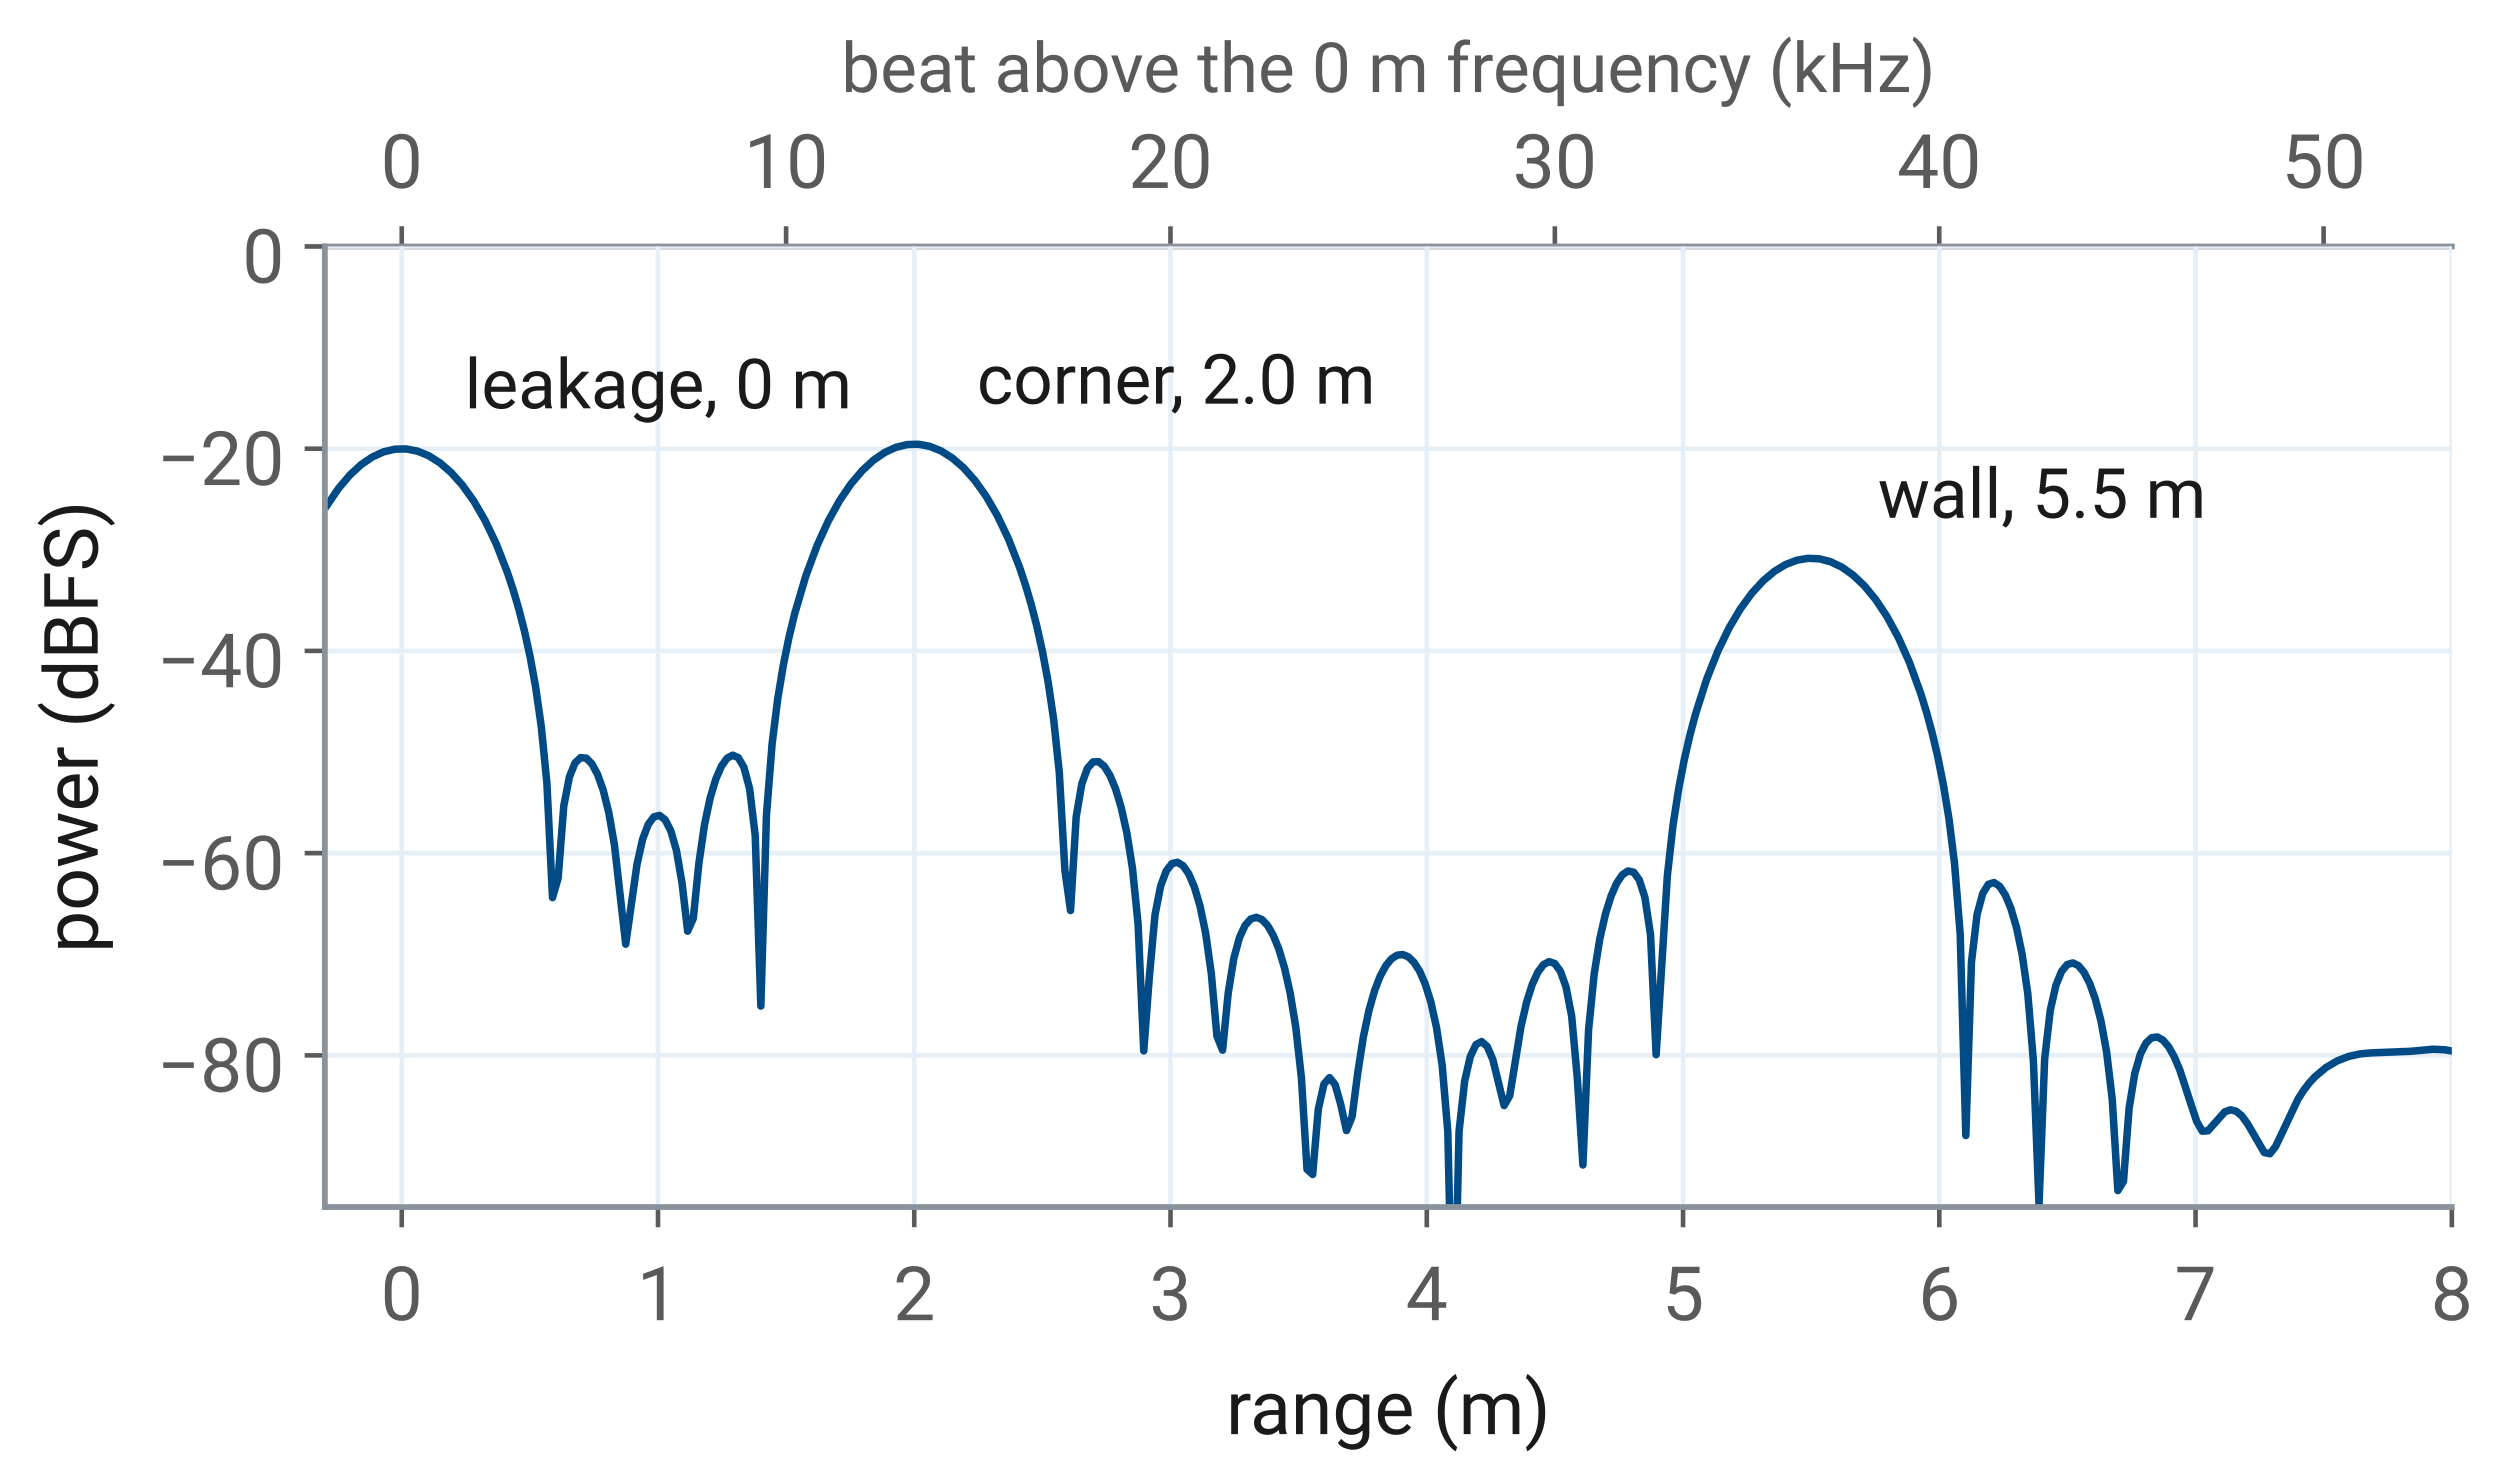
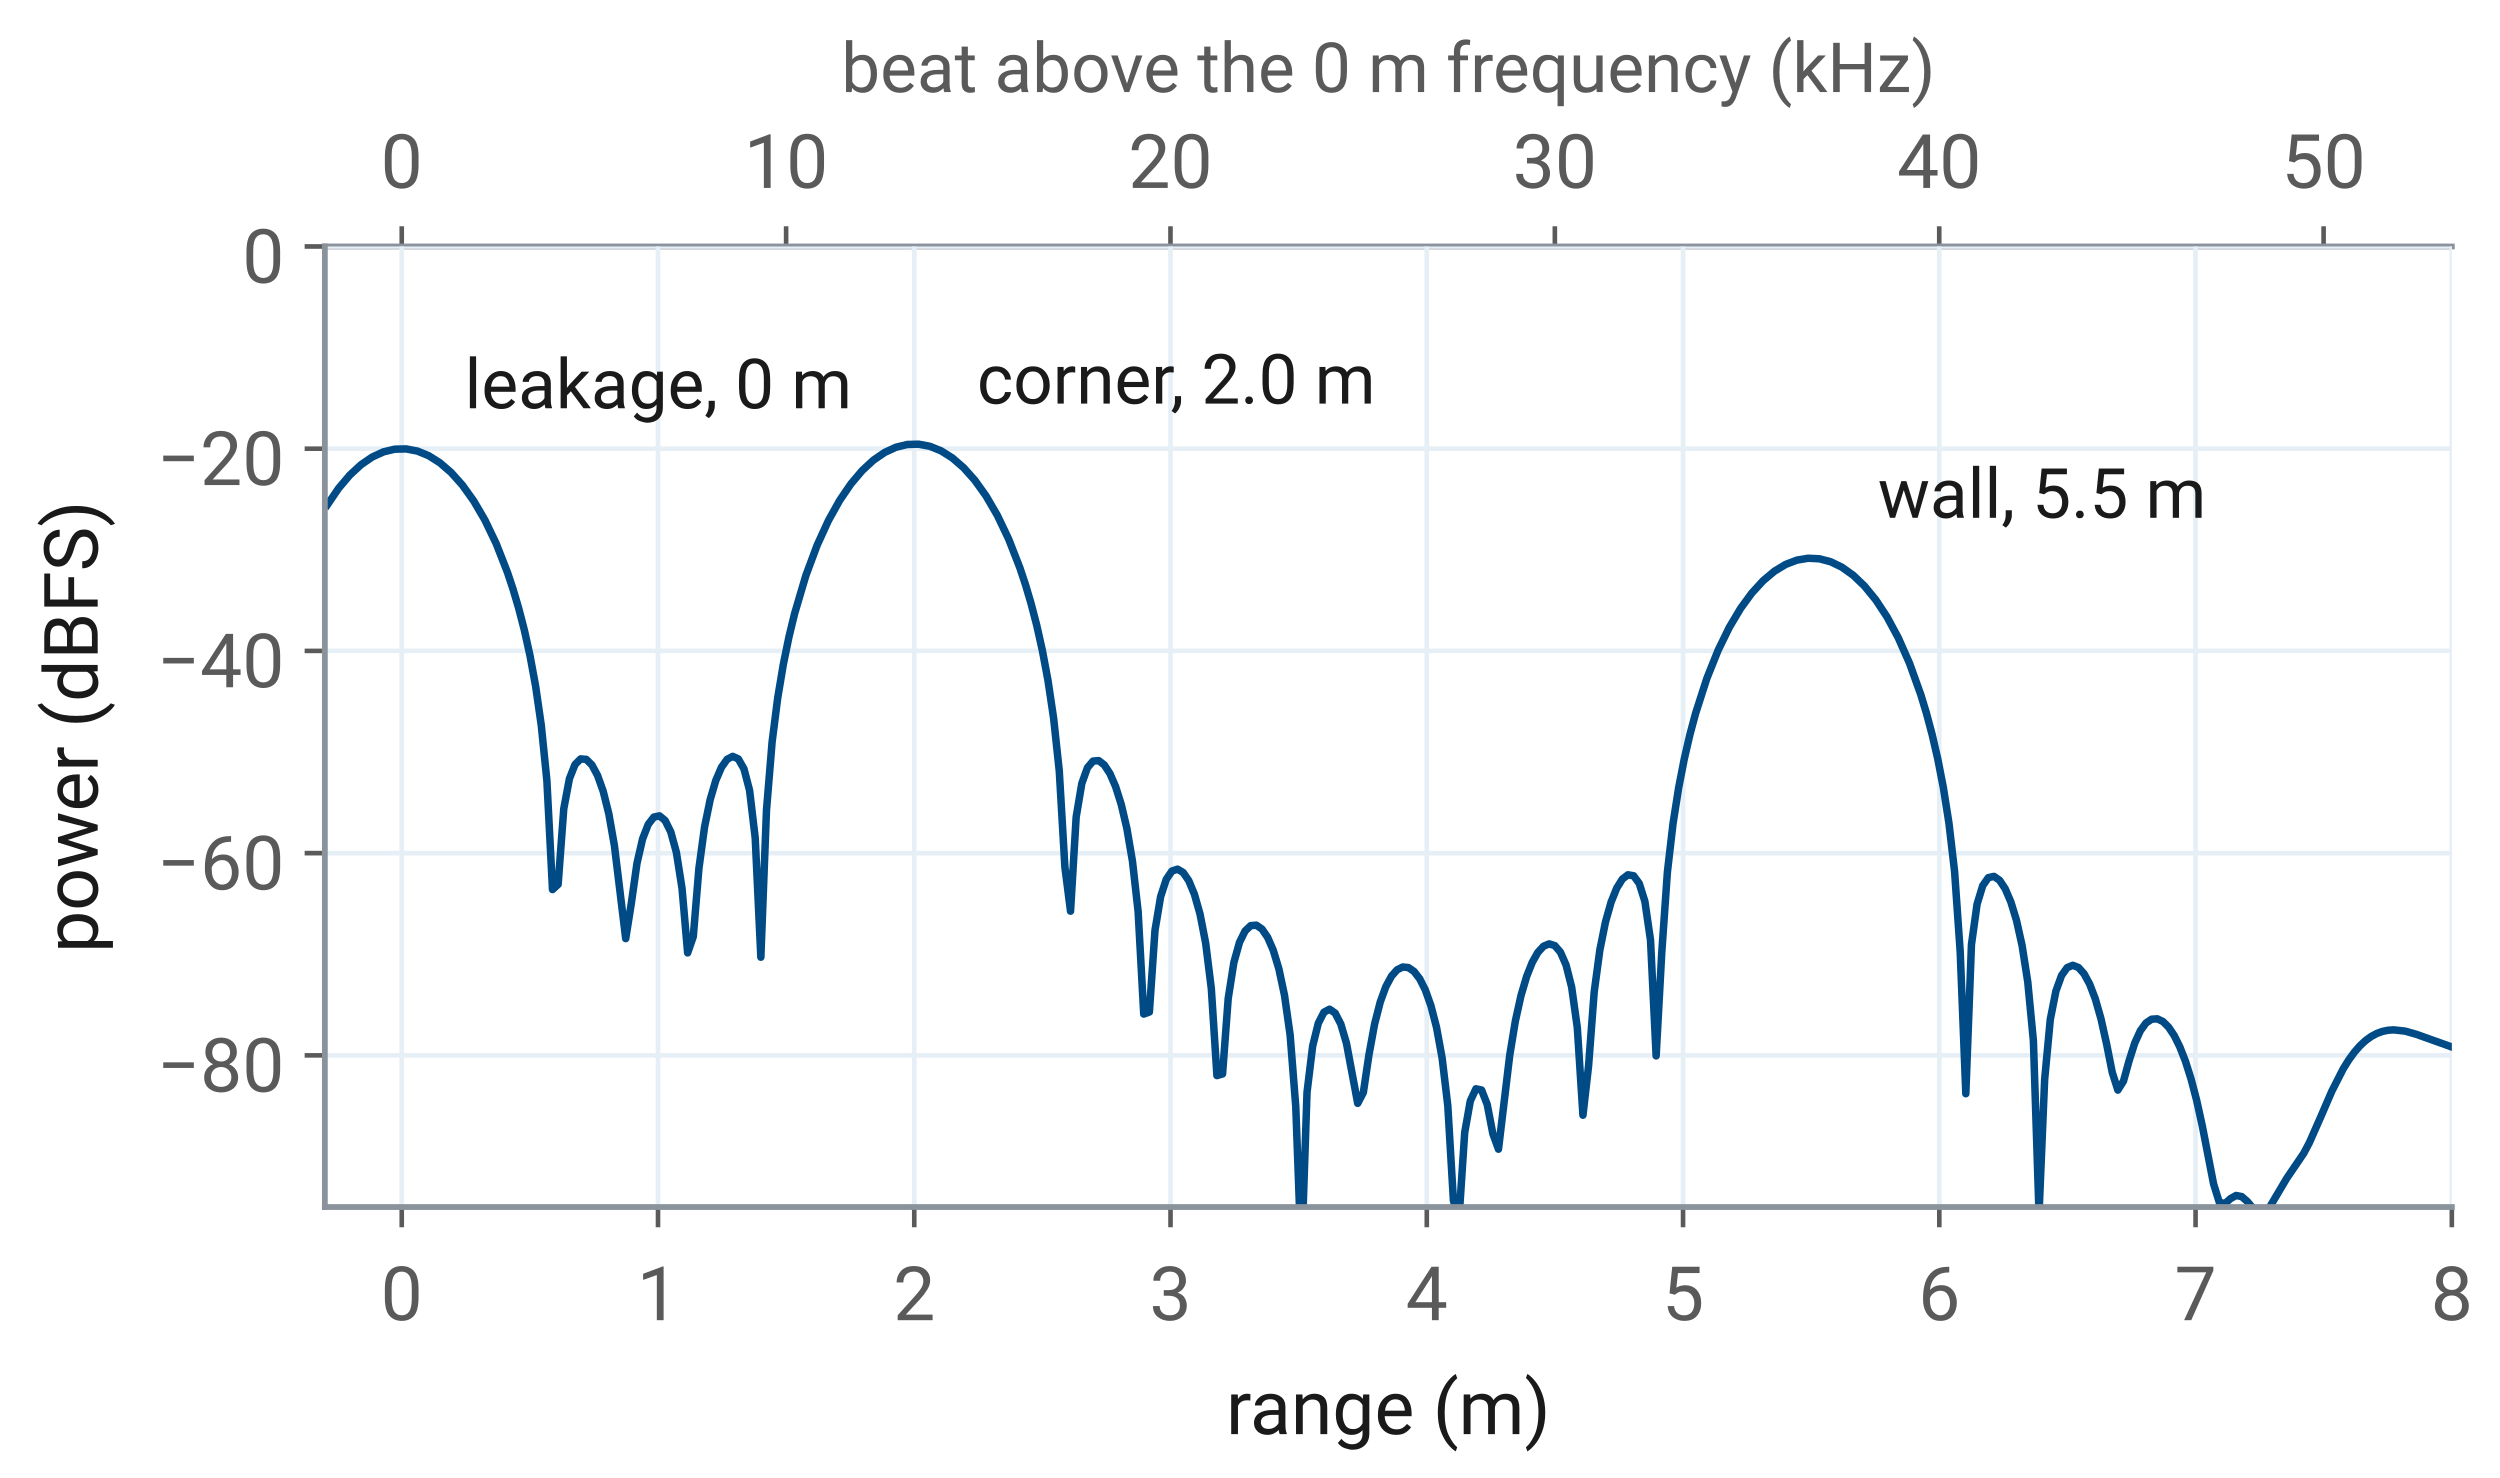
<svg xmlns="http://www.w3.org/2000/svg" xmlns:xlink="http://www.w3.org/1999/xlink" width="432.87pt" height="255.773pt" viewBox="0 0 432.87 255.773" version="1.1">
  <defs>
    <style type="text/css">*{stroke-linejoin: round; stroke-linecap: butt}</style>
  </defs>
  <g id="figure_1">
    <g id="patch_1">
      <path d="M 0 255.773  L 432.87 255.773  L 432.87 0  L 0 0  L 0 255.773  z " style="fill: none" />
    </g>
    <g id="axes_1">
      <g id="patch_2">
        <path d="M 56.249 208.994  L 424.529 208.994  L 424.529 42.674  L 56.249 42.674  L 56.249 208.994  z " style="fill: none" />
      </g>
      <g id="axes_2">
        <g id="patch_3">
          <path d="M 56.249 42.674  L 424.529 42.674  L 424.529 42.674  L 56.249 42.674  L 56.249 42.674  z " style="fill: none" />
        </g>
        <g id="matplotlib.axis_1">
          <g id="xtick_1">
            <g id="line2d_1">
              <defs>
-                 <path id="me9ffc796d6" d="M 0 0  L 0 -3.5  " style="stroke: #5a5a5a; stroke-width: 0.8" />
+                 <path id="mb3a4e19501" d="M 0 0  L 0 -3.5  " style="stroke: #5a5a5a; stroke-width: 0.8" />
              </defs>
              <g>
-                 <use xlink:href="#me9ffc796d6" x="69.561" y="42.674" style="fill: #5a5a5a; stroke: #5a5a5a; stroke-width: 0.8" />
+                 <use xlink:href="#mb3a4e19501" x="69.561" y="42.674" style="fill: #5a5a5a; stroke: #5a5a5a; stroke-width: 0.8" />
              </g>
            </g>
            <g id="text_1">
              <text style="font-size: 13px; font-family:'Source Sans Pro', 'Segoe UI', Roboto, Helvetica, Arial, sans-serif; text-anchor: middle; fill: #5a5a5a" x="69.561" y="32.539" transform="rotate(-0 69.56051 32.53875)">0</text>
            </g>
          </g>
          <g id="xtick_2">
            <g id="line2d_2">
              <g>
-                 <use xlink:href="#me9ffc796d6" x="136.114" y="42.674" style="fill: #5a5a5a; stroke: #5a5a5a; stroke-width: 0.8" />
+                 <use xlink:href="#mb3a4e19501" x="136.114" y="42.674" style="fill: #5a5a5a; stroke: #5a5a5a; stroke-width: 0.8" />
              </g>
            </g>
            <g id="text_2">
              <text style="font-size: 13px; font-family:'Source Sans Pro', 'Segoe UI', Roboto, Helvetica, Arial, sans-serif; text-anchor: middle; fill: #5a5a5a" x="136.114" y="32.539" transform="rotate(-0 136.1138 32.53875)">10</text>
            </g>
          </g>
          <g id="xtick_3">
            <g id="line2d_3">
              <g>
-                 <use xlink:href="#me9ffc796d6" x="202.667" y="42.674" style="fill: #5a5a5a; stroke: #5a5a5a; stroke-width: 0.8" />
+                 <use xlink:href="#mb3a4e19501" x="202.667" y="42.674" style="fill: #5a5a5a; stroke: #5a5a5a; stroke-width: 0.8" />
              </g>
            </g>
            <g id="text_3">
              <text style="font-size: 13px; font-family:'Source Sans Pro', 'Segoe UI', Roboto, Helvetica, Arial, sans-serif; text-anchor: middle; fill: #5a5a5a" x="202.667" y="32.539" transform="rotate(-0 202.6671 32.53875)">20</text>
            </g>
          </g>
          <g id="xtick_4">
            <g id="line2d_4">
              <g>
-                 <use xlink:href="#me9ffc796d6" x="269.22" y="42.674" style="fill: #5a5a5a; stroke: #5a5a5a; stroke-width: 0.8" />
+                 <use xlink:href="#mb3a4e19501" x="269.22" y="42.674" style="fill: #5a5a5a; stroke: #5a5a5a; stroke-width: 0.8" />
              </g>
            </g>
            <g id="text_4">
              <text style="font-size: 13px; font-family:'Source Sans Pro', 'Segoe UI', Roboto, Helvetica, Arial, sans-serif; text-anchor: middle; fill: #5a5a5a" x="269.22" y="32.539" transform="rotate(-0 269.2204 32.53875)">30</text>
            </g>
          </g>
          <g id="xtick_5">
            <g id="line2d_5">
              <g>
-                 <use xlink:href="#me9ffc796d6" x="335.774" y="42.674" style="fill: #5a5a5a; stroke: #5a5a5a; stroke-width: 0.8" />
+                 <use xlink:href="#mb3a4e19501" x="335.774" y="42.674" style="fill: #5a5a5a; stroke: #5a5a5a; stroke-width: 0.8" />
              </g>
            </g>
            <g id="text_5">
              <text style="font-size: 13px; font-family:'Source Sans Pro', 'Segoe UI', Roboto, Helvetica, Arial, sans-serif; text-anchor: middle; fill: #5a5a5a" x="335.774" y="32.539" transform="rotate(-0 335.7737 32.53875)">40</text>
            </g>
          </g>
          <g id="xtick_6">
            <g id="line2d_6">
              <g>
-                 <use xlink:href="#me9ffc796d6" x="402.327" y="42.674" style="fill: #5a5a5a; stroke: #5a5a5a; stroke-width: 0.8" />
+                 <use xlink:href="#mb3a4e19501" x="402.327" y="42.674" style="fill: #5a5a5a; stroke: #5a5a5a; stroke-width: 0.8" />
              </g>
            </g>
            <g id="text_6">
              <text style="font-size: 13px; font-family:'Source Sans Pro', 'Segoe UI', Roboto, Helvetica, Arial, sans-serif; text-anchor: middle; fill: #5a5a5a" x="402.327" y="32.539" transform="rotate(-0 402.327 32.53875)">50</text>
            </g>
          </g>
          <g id="text_7">
            <text style="font-size: 12px; font-family:'Source Sans Pro', 'Segoe UI', Roboto, Helvetica, Arial, sans-serif; text-anchor: middle; fill: #5a5a5a" x="240.389" y="15.945" transform="rotate(-0 240.3892 15.945)">beat above the 0 m frequency (kHz)</text>
          </g>
        </g>
        <g id="matplotlib.axis_2" />
        <g id="patch_4">
          <path d="M 56.249 42.674  L 424.529 42.674  " style="fill: none; stroke: #8a929c; stroke-linejoin: miter; stroke-linecap: square" />
        </g>
      </g>
      <g id="matplotlib.axis_3">
        <g id="xtick_7">
          <g id="line2d_7">
-             <path d="M 69.561 208.994  L 69.561 42.674  " clip-path="url(#pf8c38c9ab0)" style="fill: none; stroke: #e6eef6; stroke-width: 0.8; stroke-linecap: square" />
+             <path d="M 69.561 208.994  L 69.561 42.674  " clip-path="url(#p385a8d31f5)" style="fill: none; stroke: #e6eef6; stroke-width: 0.8; stroke-linecap: square" />
          </g>
          <g id="line2d_8">
            <defs>
-               <path id="mf4d1754805" d="M 0 0  L 0 3.5  " style="stroke: #5a5a5a; stroke-width: 0.8" />
+               <path id="m2cb3ccd65e" d="M 0 0  L 0 3.5  " style="stroke: #5a5a5a; stroke-width: 0.8" />
            </defs>
            <g>
-               <use xlink:href="#mf4d1754805" x="69.561" y="208.994" style="fill: #5a5a5a; stroke: #5a5a5a; stroke-width: 0.8" />
+               <use xlink:href="#m2cb3ccd65e" x="69.561" y="208.994" style="fill: #5a5a5a; stroke: #5a5a5a; stroke-width: 0.8" />
            </g>
          </g>
          <g id="text_8">
            <text style="font-size: 13px; font-family:'Source Sans Pro', 'Segoe UI', Roboto, Helvetica, Arial, sans-serif; text-anchor: middle; fill: #5a5a5a" x="69.561" y="228.588" transform="rotate(-0 69.56051 228.5882)">0</text>
          </g>
        </g>
        <g id="xtick_8">
          <g id="line2d_9">
-             <path d="M 113.932 208.994  L 113.932 42.674  " clip-path="url(#pf8c38c9ab0)" style="fill: none; stroke: #e6eef6; stroke-width: 0.8; stroke-linecap: square" />
+             <path d="M 113.932 208.994  L 113.932 42.674  " clip-path="url(#p385a8d31f5)" style="fill: none; stroke: #e6eef6; stroke-width: 0.8; stroke-linecap: square" />
          </g>
          <g id="line2d_10">
            <g>
-               <use xlink:href="#mf4d1754805" x="113.932" y="208.994" style="fill: #5a5a5a; stroke: #5a5a5a; stroke-width: 0.8" />
+               <use xlink:href="#m2cb3ccd65e" x="113.932" y="208.994" style="fill: #5a5a5a; stroke: #5a5a5a; stroke-width: 0.8" />
            </g>
          </g>
          <g id="text_9">
            <text style="font-size: 13px; font-family:'Source Sans Pro', 'Segoe UI', Roboto, Helvetica, Arial, sans-serif; text-anchor: middle; fill: #5a5a5a" x="113.932" y="228.588" transform="rotate(-0 113.9316 228.5882)">1</text>
          </g>
        </g>
        <g id="xtick_9">
          <g id="line2d_11">
-             <path d="M 158.303 208.994  L 158.303 42.674  " clip-path="url(#pf8c38c9ab0)" style="fill: none; stroke: #e6eef6; stroke-width: 0.8; stroke-linecap: square" />
+             <path d="M 158.303 208.994  L 158.303 42.674  " clip-path="url(#p385a8d31f5)" style="fill: none; stroke: #e6eef6; stroke-width: 0.8; stroke-linecap: square" />
          </g>
          <g id="line2d_12">
            <g>
-               <use xlink:href="#mf4d1754805" x="158.303" y="208.994" style="fill: #5a5a5a; stroke: #5a5a5a; stroke-width: 0.8" />
+               <use xlink:href="#m2cb3ccd65e" x="158.303" y="208.994" style="fill: #5a5a5a; stroke: #5a5a5a; stroke-width: 0.8" />
            </g>
          </g>
          <g id="text_10">
            <text style="font-size: 13px; font-family:'Source Sans Pro', 'Segoe UI', Roboto, Helvetica, Arial, sans-serif; text-anchor: middle; fill: #5a5a5a" x="158.303" y="228.588" transform="rotate(-0 158.3027 228.5882)">2</text>
          </g>
        </g>
        <g id="xtick_10">
          <g id="line2d_13">
-             <path d="M 202.674 208.994  L 202.674 42.674  " clip-path="url(#pf8c38c9ab0)" style="fill: none; stroke: #e6eef6; stroke-width: 0.8; stroke-linecap: square" />
+             <path d="M 202.674 208.994  L 202.674 42.674  " clip-path="url(#p385a8d31f5)" style="fill: none; stroke: #e6eef6; stroke-width: 0.8; stroke-linecap: square" />
          </g>
          <g id="line2d_14">
            <g>
-               <use xlink:href="#mf4d1754805" x="202.674" y="208.994" style="fill: #5a5a5a; stroke: #5a5a5a; stroke-width: 0.8" />
+               <use xlink:href="#m2cb3ccd65e" x="202.674" y="208.994" style="fill: #5a5a5a; stroke: #5a5a5a; stroke-width: 0.8" />
            </g>
          </g>
          <g id="text_11">
            <text style="font-size: 13px; font-family:'Source Sans Pro', 'Segoe UI', Roboto, Helvetica, Arial, sans-serif; text-anchor: middle; fill: #5a5a5a" x="202.674" y="228.588" transform="rotate(-0 202.6738 228.5882)">3</text>
          </g>
        </g>
        <g id="xtick_11">
          <g id="line2d_15">
-             <path d="M 247.045 208.994  L 247.045 42.674  " clip-path="url(#pf8c38c9ab0)" style="fill: none; stroke: #e6eef6; stroke-width: 0.8; stroke-linecap: square" />
+             <path d="M 247.045 208.994  L 247.045 42.674  " clip-path="url(#p385a8d31f5)" style="fill: none; stroke: #e6eef6; stroke-width: 0.8; stroke-linecap: square" />
          </g>
          <g id="line2d_16">
            <g>
-               <use xlink:href="#mf4d1754805" x="247.045" y="208.994" style="fill: #5a5a5a; stroke: #5a5a5a; stroke-width: 0.8" />
+               <use xlink:href="#m2cb3ccd65e" x="247.045" y="208.994" style="fill: #5a5a5a; stroke: #5a5a5a; stroke-width: 0.8" />
            </g>
          </g>
          <g id="text_12">
            <text style="font-size: 13px; font-family:'Source Sans Pro', 'Segoe UI', Roboto, Helvetica, Arial, sans-serif; text-anchor: middle; fill: #5a5a5a" x="247.045" y="228.588" transform="rotate(-0 247.0448 228.5882)">4</text>
          </g>
        </g>
        <g id="xtick_12">
          <g id="line2d_17">
-             <path d="M 291.416 208.994  L 291.416 42.674  " clip-path="url(#pf8c38c9ab0)" style="fill: none; stroke: #e6eef6; stroke-width: 0.8; stroke-linecap: square" />
+             <path d="M 291.416 208.994  L 291.416 42.674  " clip-path="url(#p385a8d31f5)" style="fill: none; stroke: #e6eef6; stroke-width: 0.8; stroke-linecap: square" />
          </g>
          <g id="line2d_18">
            <g>
-               <use xlink:href="#mf4d1754805" x="291.416" y="208.994" style="fill: #5a5a5a; stroke: #5a5a5a; stroke-width: 0.8" />
+               <use xlink:href="#m2cb3ccd65e" x="291.416" y="208.994" style="fill: #5a5a5a; stroke: #5a5a5a; stroke-width: 0.8" />
            </g>
          </g>
          <g id="text_13">
            <text style="font-size: 13px; font-family:'Source Sans Pro', 'Segoe UI', Roboto, Helvetica, Arial, sans-serif; text-anchor: middle; fill: #5a5a5a" x="291.416" y="228.588" transform="rotate(-0 291.4159 228.5882)">5</text>
          </g>
        </g>
        <g id="xtick_13">
          <g id="line2d_19">
-             <path d="M 335.787 208.994  L 335.787 42.674  " clip-path="url(#pf8c38c9ab0)" style="fill: none; stroke: #e6eef6; stroke-width: 0.8; stroke-linecap: square" />
+             <path d="M 335.787 208.994  L 335.787 42.674  " clip-path="url(#p385a8d31f5)" style="fill: none; stroke: #e6eef6; stroke-width: 0.8; stroke-linecap: square" />
          </g>
          <g id="line2d_20">
            <g>
-               <use xlink:href="#mf4d1754805" x="335.787" y="208.994" style="fill: #5a5a5a; stroke: #5a5a5a; stroke-width: 0.8" />
+               <use xlink:href="#m2cb3ccd65e" x="335.787" y="208.994" style="fill: #5a5a5a; stroke: #5a5a5a; stroke-width: 0.8" />
            </g>
          </g>
          <g id="text_14">
            <text style="font-size: 13px; font-family:'Source Sans Pro', 'Segoe UI', Roboto, Helvetica, Arial, sans-serif; text-anchor: middle; fill: #5a5a5a" x="335.787" y="228.588" transform="rotate(-0 335.787 228.5882)">6</text>
          </g>
        </g>
        <g id="xtick_14">
          <g id="line2d_21">
-             <path d="M 380.158 208.994  L 380.158 42.674  " clip-path="url(#pf8c38c9ab0)" style="fill: none; stroke: #e6eef6; stroke-width: 0.8; stroke-linecap: square" />
+             <path d="M 380.158 208.994  L 380.158 42.674  " clip-path="url(#p385a8d31f5)" style="fill: none; stroke: #e6eef6; stroke-width: 0.8; stroke-linecap: square" />
          </g>
          <g id="line2d_22">
            <g>
-               <use xlink:href="#mf4d1754805" x="380.158" y="208.994" style="fill: #5a5a5a; stroke: #5a5a5a; stroke-width: 0.8" />
+               <use xlink:href="#m2cb3ccd65e" x="380.158" y="208.994" style="fill: #5a5a5a; stroke: #5a5a5a; stroke-width: 0.8" />
            </g>
          </g>
          <g id="text_15">
            <text style="font-size: 13px; font-family:'Source Sans Pro', 'Segoe UI', Roboto, Helvetica, Arial, sans-serif; text-anchor: middle; fill: #5a5a5a" x="380.158" y="228.588" transform="rotate(-0 380.1581 228.5882)">7</text>
          </g>
        </g>
        <g id="xtick_15">
          <g id="line2d_23">
-             <path d="M 424.529 208.994  L 424.529 42.674  " clip-path="url(#pf8c38c9ab0)" style="fill: none; stroke: #e6eef6; stroke-width: 0.8; stroke-linecap: square" />
+             <path d="M 424.529 208.994  L 424.529 42.674  " clip-path="url(#p385a8d31f5)" style="fill: none; stroke: #e6eef6; stroke-width: 0.8; stroke-linecap: square" />
          </g>
          <g id="line2d_24">
            <g>
-               <use xlink:href="#mf4d1754805" x="424.529" y="208.994" style="fill: #5a5a5a; stroke: #5a5a5a; stroke-width: 0.8" />
+               <use xlink:href="#m2cb3ccd65e" x="424.529" y="208.994" style="fill: #5a5a5a; stroke: #5a5a5a; stroke-width: 0.8" />
            </g>
          </g>
          <g id="text_16">
            <text style="font-size: 13px; font-family:'Source Sans Pro', 'Segoe UI', Roboto, Helvetica, Arial, sans-serif; text-anchor: middle; fill: #5a5a5a" x="424.529" y="228.588" transform="rotate(-0 424.5292 228.5882)">8</text>
          </g>
        </g>
        <g id="text_17">
          <text style="font-size: 13px; font-family:'Source Sans Pro', 'Segoe UI', Roboto, Helvetica, Arial, sans-serif; text-anchor: middle; fill: #1a1a1a" x="240.389" y="248.318" transform="rotate(-0 240.3892 248.3177)">range (m)</text>
        </g>
      </g>
      <g id="matplotlib.axis_4">
        <g id="ytick_1">
          <g id="line2d_25">
-             <path d="M 56.249 182.733  L 424.529 182.733  " clip-path="url(#pf8c38c9ab0)" style="fill: none; stroke: #e6eef6; stroke-width: 0.8; stroke-linecap: square" />
+             <path d="M 56.249 182.733  L 424.529 182.733  " clip-path="url(#p385a8d31f5)" style="fill: none; stroke: #e6eef6; stroke-width: 0.8; stroke-linecap: square" />
          </g>
          <g id="line2d_26">
            <defs>
-               <path id="me3a1aed4d1" d="M 0 0  L -3.5 0  " style="stroke: #5a5a5a; stroke-width: 0.8" />
+               <path id="m38d350494d" d="M 0 0  L -3.5 0  " style="stroke: #5a5a5a; stroke-width: 0.8" />
            </defs>
            <g>
-               <use xlink:href="#me3a1aed4d1" x="56.249" y="182.733" style="fill: #5a5a5a; stroke: #5a5a5a; stroke-width: 0.8" />
+               <use xlink:href="#m38d350494d" x="56.249" y="182.733" style="fill: #5a5a5a; stroke: #5a5a5a; stroke-width: 0.8" />
            </g>
          </g>
          <g id="text_18">
            <text style="font-size: 13px; font-family:'Source Sans Pro', 'Segoe UI', Roboto, Helvetica, Arial, sans-serif; text-anchor: end; fill: #5a5a5a" x="49.249" y="189.03" transform="rotate(-0 49.24918 189.0303)">−80</text>
          </g>
        </g>
        <g id="ytick_2">
          <g id="line2d_27">
-             <path d="M 56.249 147.719  L 424.529 147.719  " clip-path="url(#pf8c38c9ab0)" style="fill: none; stroke: #e6eef6; stroke-width: 0.8; stroke-linecap: square" />
+             <path d="M 56.249 147.719  L 424.529 147.719  " clip-path="url(#p385a8d31f5)" style="fill: none; stroke: #e6eef6; stroke-width: 0.8; stroke-linecap: square" />
          </g>
          <g id="line2d_28">
            <g>
-               <use xlink:href="#me3a1aed4d1" x="56.249" y="147.719" style="fill: #5a5a5a; stroke: #5a5a5a; stroke-width: 0.8" />
+               <use xlink:href="#m38d350494d" x="56.249" y="147.719" style="fill: #5a5a5a; stroke: #5a5a5a; stroke-width: 0.8" />
            </g>
          </g>
          <g id="text_19">
            <text style="font-size: 13px; font-family:'Source Sans Pro', 'Segoe UI', Roboto, Helvetica, Arial, sans-serif; text-anchor: end; fill: #5a5a5a" x="49.249" y="154.016" transform="rotate(-0 49.24918 154.0156)">−60</text>
          </g>
        </g>
        <g id="ytick_3">
          <g id="line2d_29">
-             <path d="M 56.249 112.704  L 424.529 112.704  " clip-path="url(#pf8c38c9ab0)" style="fill: none; stroke: #e6eef6; stroke-width: 0.8; stroke-linecap: square" />
+             <path d="M 56.249 112.704  L 424.529 112.704  " clip-path="url(#p385a8d31f5)" style="fill: none; stroke: #e6eef6; stroke-width: 0.8; stroke-linecap: square" />
          </g>
          <g id="line2d_30">
            <g>
-               <use xlink:href="#me3a1aed4d1" x="56.249" y="112.704" style="fill: #5a5a5a; stroke: #5a5a5a; stroke-width: 0.8" />
+               <use xlink:href="#m38d350494d" x="56.249" y="112.704" style="fill: #5a5a5a; stroke: #5a5a5a; stroke-width: 0.8" />
            </g>
          </g>
          <g id="text_20">
            <text style="font-size: 13px; font-family:'Source Sans Pro', 'Segoe UI', Roboto, Helvetica, Arial, sans-serif; text-anchor: end; fill: #5a5a5a" x="49.249" y="119.001" transform="rotate(-0 49.24918 119.0008)">−40</text>
          </g>
        </g>
        <g id="ytick_4">
          <g id="line2d_31">
-             <path d="M 56.249 77.689  L 424.529 77.689  " clip-path="url(#pf8c38c9ab0)" style="fill: none; stroke: #e6eef6; stroke-width: 0.8; stroke-linecap: square" />
+             <path d="M 56.249 77.689  L 424.529 77.689  " clip-path="url(#p385a8d31f5)" style="fill: none; stroke: #e6eef6; stroke-width: 0.8; stroke-linecap: square" />
          </g>
          <g id="line2d_32">
            <g>
-               <use xlink:href="#me3a1aed4d1" x="56.249" y="77.689" style="fill: #5a5a5a; stroke: #5a5a5a; stroke-width: 0.8" />
+               <use xlink:href="#m38d350494d" x="56.249" y="77.689" style="fill: #5a5a5a; stroke: #5a5a5a; stroke-width: 0.8" />
            </g>
          </g>
          <g id="text_21">
            <text style="font-size: 13px; font-family:'Source Sans Pro', 'Segoe UI', Roboto, Helvetica, Arial, sans-serif; text-anchor: end; fill: #5a5a5a" x="49.249" y="83.986" transform="rotate(-0 49.24918 83.9861)">−20</text>
          </g>
        </g>
        <g id="ytick_5">
          <g id="line2d_33">
-             <path d="M 56.249 42.674  L 424.529 42.674  " clip-path="url(#pf8c38c9ab0)" style="fill: none; stroke: #e6eef6; stroke-width: 0.8; stroke-linecap: square" />
+             <path d="M 56.249 42.674  L 424.529 42.674  " clip-path="url(#p385a8d31f5)" style="fill: none; stroke: #e6eef6; stroke-width: 0.8; stroke-linecap: square" />
          </g>
          <g id="line2d_34">
            <g>
-               <use xlink:href="#me3a1aed4d1" x="56.249" y="42.674" style="fill: #5a5a5a; stroke: #5a5a5a; stroke-width: 0.8" />
+               <use xlink:href="#m38d350494d" x="56.249" y="42.674" style="fill: #5a5a5a; stroke: #5a5a5a; stroke-width: 0.8" />
            </g>
          </g>
          <g id="text_22">
            <text style="font-size: 13px; font-family:'Source Sans Pro', 'Segoe UI', Roboto, Helvetica, Arial, sans-serif; text-anchor: end; fill: #5a5a5a" x="49.249" y="48.971" transform="rotate(-0 49.24918 48.97137)">0</text>
          </g>
        </g>
        <g id="text_23">
          <text style="font-size: 13px; font-family:'Source Sans Pro', 'Segoe UI', Roboto, Helvetica, Arial, sans-serif; text-anchor: middle; fill: #1a1a1a" x="16.914" y="125.834" transform="rotate(-90 16.91375 125.8345)">power (dBFS)</text>
        </g>
      </g>
      <g id="line2d_35">
-         <path d="M 56.668 87.435  L 58.618 84.566  L 60.568 82.258  L 62.517 80.457  L 64.467 79.125  L 66.417 78.236  L 68.367 77.775  L 70.317 77.732  L 72.267 78.106  L 74.217 78.903  L 76.167 80.136  L 78.117 81.827  L 80.067 84.01  L 82.016 86.735  L 83.966 90.078  L 85.916 94.153  L 87.866 99.148  L 88.841 102.086  L 89.816 105.4  L 90.791 109.188  L 91.766 113.61  L 92.741 118.946  L 93.716 125.763  L 94.691 135.552  L 95.666 155.415  L 96.641 152.048  L 97.616 139.558  L 98.591 134.515  L 99.566 132.108  L 100.541 131.173  L 101.515 131.28  L 102.49 132.257  L 103.465 134.074  L 104.44 136.815  L 105.415 140.72  L 106.39 146.314  L 108.34 163.481  L 110.29 149.695  L 111.265 145.312  L 112.24 142.74  L 113.215 141.438  L 114.19 141.185  L 115.165 141.941  L 116.14 143.833  L 117.115 147.218  L 118.09 152.885  L 119.065 161.228  L 120.04 159.027  L 121.014 149.437  L 121.989 142.758  L 122.964 138.152  L 123.939 134.899  L 124.914 132.658  L 125.889 131.285  L 126.864 130.762  L 127.839 131.192  L 128.814 132.872  L 129.789 136.553  L 130.764 144.681  L 131.739 174.193  L 132.714 141.069  L 133.689 128.784  L 134.664 120.989  L 135.639 115.112  L 136.614 110.335  L 137.589 106.289  L 139.539 99.677  L 141.488 94.43  L 143.438 90.16  L 145.388 86.656  L 147.338 83.793  L 149.288 81.487  L 151.238 79.684  L 153.188 78.346  L 155.138 77.448  L 157.088 76.976  L 159.038 76.922  L 160.987 77.287  L 162.937 78.075  L 164.887 79.303  L 166.837 80.993  L 168.787 83.18  L 170.737 85.914  L 172.687 89.271  L 174.637 93.362  L 176.587 98.37  L 177.562 101.308  L 178.537 104.612  L 179.512 108.376  L 180.486 112.745  L 181.461 117.97  L 182.436 124.55  L 183.411 133.723  L 184.386 150.71  L 185.361 157.65  L 186.336 141.457  L 187.311 135.72  L 188.286 133.028  L 189.261 131.925  L 190.236 131.887  L 191.211 132.693  L 192.186 134.26  L 193.161 136.601  L 194.136 139.828  L 195.111 144.206  L 196.086 150.353  L 197.061 160.038  L 198.036 181.96  L 199.011 169.077  L 199.985 158.408  L 200.96 153.426  L 201.935 150.786  L 202.91 149.537  L 203.885 149.298  L 204.86 149.907  L 205.835 151.322  L 206.81 153.594  L 207.785 156.894  L 208.76 161.602  L 209.735 168.578  L 210.71 179.408  L 211.685 181.831  L 212.66 171.95  L 213.635 165.921  L 214.61 162.341  L 215.585 160.225  L 216.56 159.127  L 217.535 158.827  L 218.51 159.216  L 219.485 160.252  L 220.459 161.942  L 221.434 164.343  L 222.409 167.583  L 223.384 171.909  L 224.359 177.831  L 225.334 186.613  L 226.309 202.477  L 227.284 203.354  L 228.259 192.064  L 229.234 187.72  L 230.209 186.59  L 231.184 187.808  L 232.159 191.285  L 233.134 195.755  L 234.109 193.364  L 235.084 185.81  L 236.059 179.557  L 237.034 174.934  L 238.009 171.512  L 238.984 168.994  L 239.958 167.198  L 240.933 166.017  L 241.908 165.386  L 242.883 165.275  L 243.858 165.681  L 244.833 166.625  L 245.808 168.164  L 246.783 170.402  L 247.758 173.532  L 248.733 177.927  L 249.708 184.448  L 250.683 195.934  L 251.658 238.256  L 252.633 195.874  L 253.608 187.162  L 254.583 182.923  L 255.558 180.868  L 256.533 180.346  L 257.508 181.188  L 258.483 183.47  L 260.432 191.426  L 261.407 189.726  L 263.357 177.733  L 264.332 173.51  L 265.307 170.442  L 266.282 168.314  L 267.257 167.011  L 268.232 166.502  L 269.207 166.836  L 270.182 168.177  L 271.157 170.902  L 272.132 175.958  L 273.107 186.688  L 274.082 201.714  L 275.057 178.331  L 276.032 168.617  L 277.007 162.537  L 277.982 158.254  L 278.956 155.134  L 279.931 152.91  L 280.906 151.47  L 281.881 150.807  L 282.856 151.013  L 283.831 152.334  L 284.806 155.363  L 285.781 161.824  L 286.756 182.617  L 288.706 151.55  L 289.681 142.892  L 290.656 136.577  L 291.631 131.524  L 292.606 127.283  L 293.581 123.62  L 295.531 117.534  L 297.481 112.645  L 299.43 108.65  L 301.38 105.372  L 303.33 102.703  L 305.28 100.573  L 307.23 98.931  L 309.18 97.746  L 311.13 96.997  L 313.08 96.67  L 315.03 96.761  L 316.98 97.271  L 318.929 98.21  L 320.879 99.596  L 322.829 101.453  L 324.779 103.823  L 326.729 106.762  L 328.679 110.353  L 330.629 114.727  L 332.579 120.095  L 333.554 123.26  L 334.529 126.842  L 335.504 130.958  L 336.479 135.804  L 337.454 141.741  L 338.428 149.565  L 339.403 161.737  L 340.378 196.613  L 341.353 166.586  L 342.328 158.33  L 343.303 154.702  L 344.278 153.121  L 345.253 152.807  L 346.228 153.451  L 347.203 154.939  L 348.178 157.278  L 349.153 160.598  L 350.128 165.233  L 351.103 172.011  L 352.078 183.688  L 353.053 208.561  L 354.028 183.335  L 355.003 174.908  L 355.978 170.593  L 356.953 168.202  L 357.927 167.017  L 358.902 166.728  L 359.877 167.194  L 360.852 168.366  L 361.827 170.266  L 362.802 172.995  L 363.777 176.781  L 364.752 182.128  L 365.727 190.335  L 366.702 206.146  L 367.677 204.535  L 368.652 191.883  L 369.627 185.886  L 370.602 182.508  L 371.577 180.596  L 372.552 179.684  L 373.527 179.55  L 374.502 180.082  L 375.477 181.223  L 376.452 182.951  L 377.426 185.252  L 379.376 191.235  L 380.351 194.164  L 381.326 195.868  L 382.301 195.796  L 385.226 192.502  L 386.201 192.164  L 387.176 192.401  L 388.151 193.2  L 389.126 194.519  L 392.051 199.551  L 393.026 199.768  L 394.001 198.55  L 397.9 190.31  L 398.875 188.781  L 399.85 187.504  L 400.825 186.441  L 402.775 184.811  L 404.725 183.675  L 406.675 182.919  L 408.625 182.483  L 410.575 182.303  L 417.399 182.029  L 421.299 181.668  L 423.249 181.763  L 424.224 181.92  L 424.224 181.92  " clip-path="url(#pf8c38c9ab0)" style="fill: none; stroke: #004a85; stroke-width: 1.3; stroke-linecap: square" />
+         <path d="M 56.668 87.433  L 58.618 84.564  L 60.568 82.257  L 62.517 80.456  L 64.467 79.123  L 66.417 78.234  L 68.367 77.772  L 70.317 77.729  L 72.267 78.102  L 74.217 78.899  L 76.167 80.13  L 78.117 81.82  L 80.067 84.001  L 82.016 86.723  L 83.966 90.061  L 85.916 94.129  L 87.866 99.113  L 88.841 102.042  L 89.816 105.344  L 90.791 109.116  L 91.766 113.513  L 92.741 118.808  L 93.716 125.548  L 94.691 135.15  L 95.666 154.027  L 96.641 153.129  L 97.616 140.033  L 98.591 134.84  L 99.566 132.368  L 100.541 131.4  L 101.515 131.487  L 102.49 132.453  L 103.465 134.264  L 104.44 137.002  L 105.415 140.903  L 106.39 146.469  L 108.34 162.513  L 109.315 156.386  L 110.29 149.489  L 111.265 145.239  L 112.24 142.734  L 113.215 141.477  L 114.19 141.263  L 115.165 142.067  L 116.14 144.037  L 117.115 147.594  L 118.09 153.813  L 119.065 164.987  L 120.04 162.164  L 121.014 150.359  L 121.989 143.21  L 122.964 138.452  L 123.939 135.135  L 124.914 132.867  L 125.889 131.484  L 126.864 130.963  L 127.839 131.408  L 128.814 133.12  L 129.789 136.861  L 130.764 145.096  L 131.739 165.738  L 132.714 140.288  L 133.689 128.466  L 134.664 120.803  L 135.639 114.987  L 136.614 110.244  L 137.589 106.22  L 139.539 99.633  L 141.488 94.399  L 143.438 90.137  L 145.388 86.639  L 147.338 83.779  L 149.288 81.475  L 151.238 79.672  L 153.188 78.335  L 155.138 77.437  L 157.088 76.964  L 159.038 76.909  L 160.987 77.272  L 162.937 78.058  L 164.887 79.284  L 166.837 80.97  L 168.787 83.153  L 170.737 85.882  L 172.687 89.233  L 174.637 93.316  L 176.587 98.312  L 177.562 101.242  L 178.537 104.538  L 179.512 108.291  L 180.486 112.645  L 181.461 117.85  L 182.436 124.396  L 183.411 133.5  L 184.386 150.151  L 185.361 157.765  L 186.336 141.462  L 187.311 135.662  L 188.286 132.926  L 189.261 131.781  L 190.236 131.698  L 191.211 132.449  L 192.186 133.945  L 193.161 136.189  L 194.136 139.272  L 195.111 143.419  L 196.086 149.138  L 197.061 157.791  L 198.036 175.58  L 199.011 175.225  L 199.985 161.076  L 200.96 155.252  L 201.935 152.256  L 202.91 150.826  L 203.885 150.494  L 204.86 151.069  L 205.835 152.496  L 206.81 154.834  L 207.785 158.281  L 208.76 163.308  L 209.735 171.153  L 210.71 186.234  L 211.685 185.942  L 212.66 172.885  L 213.635 166.678  L 214.61 163.176  L 215.585 161.196  L 216.56 160.272  L 217.535 160.192  L 218.51 160.868  L 219.485 162.291  L 220.459 164.528  L 221.434 167.752  L 222.409 172.34  L 223.384 179.214  L 224.359 191.605  L 225.334 218.131  L 226.309 189.118  L 227.284 181.118  L 228.259 177.177  L 229.234 175.261  L 230.209 174.742  L 231.184 175.42  L 232.159 177.313  L 233.134 180.627  L 235.084 191.039  L 236.059 189.167  L 237.034 182.622  L 238.009 177.307  L 238.984 173.503  L 239.958 170.829  L 240.933 169.02  L 241.908 167.919  L 242.883 167.437  L 243.858 167.532  L 244.833 168.197  L 245.808 169.46  L 246.783 171.389  L 247.758 174.12  L 248.733 177.9  L 249.708 183.243  L 250.683 191.444  L 251.658 207.896  L 252.633 210.869  L 253.608 196.111  L 254.583 190.618  L 255.558 188.522  L 256.533 188.741  L 257.508 191.243  L 258.483 196.299  L 259.457 198.979  L 261.407 182.718  L 262.382 176.781  L 263.357 172.38  L 264.332 169.076  L 265.307 166.625  L 266.282 164.898  L 267.257 163.835  L 268.232 163.43  L 269.207 163.731  L 270.182 164.86  L 271.157 167.076  L 272.132 170.939  L 273.107 177.929  L 274.082 193.092  L 275.057 184.562  L 276.032 171.75  L 277.007 164.507  L 277.982 159.651  L 278.956 156.204  L 279.931 153.778  L 280.906 152.21  L 281.881 151.47  L 282.856 151.64  L 283.831 152.969  L 284.806 156.071  L 285.781 162.759  L 286.756 182.822  L 287.731 164.941  L 288.706 150.994  L 289.681 142.598  L 290.656 136.391  L 291.631 131.394  L 292.606 127.186  L 293.581 123.544  L 295.531 117.482  L 297.481 112.607  L 299.43 108.619  L 301.38 105.346  L 303.33 102.68  L 305.28 100.552  L 307.23 98.913  L 309.18 97.731  L 311.13 96.984  L 313.08 96.66  L 315.03 96.754  L 316.98 97.269  L 318.929 98.214  L 320.879 99.606  L 322.829 101.473  L 324.779 103.855  L 326.729 106.811  L 328.679 110.428  L 330.629 114.84  L 332.579 120.27  L 333.554 123.481  L 334.529 127.127  L 335.504 131.337  L 336.479 136.328  L 337.454 142.517  L 338.428 150.869  L 339.403 164.763  L 340.378 189.373  L 341.353 163.547  L 342.328 156.548  L 343.303 153.347  L 344.278 151.963  L 345.253 151.744  L 346.228 152.423  L 347.203 153.899  L 348.178 156.177  L 349.153 159.369  L 350.128 163.759  L 351.103 170.022  L 352.078 180.212  L 353.053 210.128  L 354.028 186.894  L 355.003 176.519  L 355.978 171.591  L 356.953 168.904  L 357.927 167.544  L 358.902 167.139  L 359.877 167.517  L 360.852 168.608  L 361.827 170.408  L 362.802 172.971  L 363.777 176.394  L 364.752 180.756  L 365.727 185.669  L 366.702 188.747  L 367.677 187.188  L 368.652 183.652  L 369.627 180.607  L 370.602 178.463  L 371.577 177.126  L 372.552 176.472  L 373.527 176.407  L 374.502 176.873  L 375.477 177.838  L 376.452 179.295  L 377.426 181.253  L 378.401 183.744  L 379.376 186.818  L 380.351 190.54  L 381.326 194.966  L 383.276 204.995  L 384.251 208.13  L 385.226 208.419  L 386.201 207.543  L 387.176 206.997  L 388.151 207.188  L 389.126 208.04  L 390.101 209.217  L 391.076 210.109  L 392.051 210.058  L 393.026 208.947  L 395.951 204.009  L 398.875 199.712  L 399.85 197.874  L 401.8 193.459  L 403.75 188.941  L 405.7 185.106  L 406.675 183.531  L 407.65 182.189  L 408.625 181.071  L 409.6 180.166  L 410.575 179.46  L 411.55 178.938  L 412.525 178.584  L 413.5 178.384  L 414.475 178.32  L 416.425 178.534  L 418.374 179.085  L 424.224 181.175  L 424.224 181.175  " clip-path="url(#p385a8d31f5)" style="fill: none; stroke: #004a85; stroke-width: 1.3; stroke-linecap: square" />
      </g>
      <g id="patch_5">
        <path d="M 56.249 208.994  L 56.249 42.674  " style="fill: none; stroke: #8a929c; stroke-linejoin: miter; stroke-linecap: square" />
      </g>
      <g id="patch_6">
        <path d="M 56.249 208.994  L 424.529 208.994  " style="fill: none; stroke: #8a929c; stroke-linejoin: miter; stroke-linecap: square" />
      </g>
      <g id="text_24">
-         <text style="font-size: 12px; font-family:'Source Sans Pro', 'Segoe UI', Roboto, Helvetica, Arial, sans-serif; text-anchor: start; fill: #1a1a1a" x="80.435" y="70.698" transform="rotate(-0 80.43489 70.69812)">leakage, 0 m</text>
+         <text style="font-size: 12px; font-family:'Source Sans Pro', 'Segoe UI', Roboto, Helvetica, Arial, sans-serif; text-anchor: start; fill: #1a1a1a" x="80.435" y="70.696" transform="rotate(-0 80.43489 70.69556)">leakage, 0 m</text>
      </g>
      <g id="text_25">
-         <text style="font-size: 12px; font-family:'Source Sans Pro', 'Segoe UI', Roboto, Helvetica, Arial, sans-serif; text-anchor: start; fill: #1a1a1a" x="169.155" y="69.894" transform="rotate(-0 169.1554 69.89434)">corner, 2.0 m</text>
+         <text style="font-size: 12px; font-family:'Source Sans Pro', 'Segoe UI', Roboto, Helvetica, Arial, sans-serif; text-anchor: start; fill: #1a1a1a" x="169.155" y="69.882" transform="rotate(-0 169.1554 69.88173)">corner, 2.0 m</text>
      </g>
      <g id="text_26">
-         <text style="font-size: 12px; font-family:'Source Sans Pro', 'Segoe UI', Roboto, Helvetica, Arial, sans-serif; text-anchor: start; fill: #1a1a1a" x="325.147" y="89.66" transform="rotate(-0 325.1475 89.66004)">wall, 5.5 m</text>
+         <text style="font-size: 12px; font-family:'Source Sans Pro', 'Segoe UI', Roboto, Helvetica, Arial, sans-serif; text-anchor: start; fill: #1a1a1a" x="325.147" y="89.652" transform="rotate(-0 325.1475 89.65161)">wall, 5.5 m</text>
      </g>
    </g>
  </g>
  <defs>
-     <clipPath id="pf8c38c9ab0">
+     <clipPath id="p385a8d31f5">
      <rect x="56.249" y="42.674" width="368.28" height="166.32" />
    </clipPath>
  </defs>
</svg>
